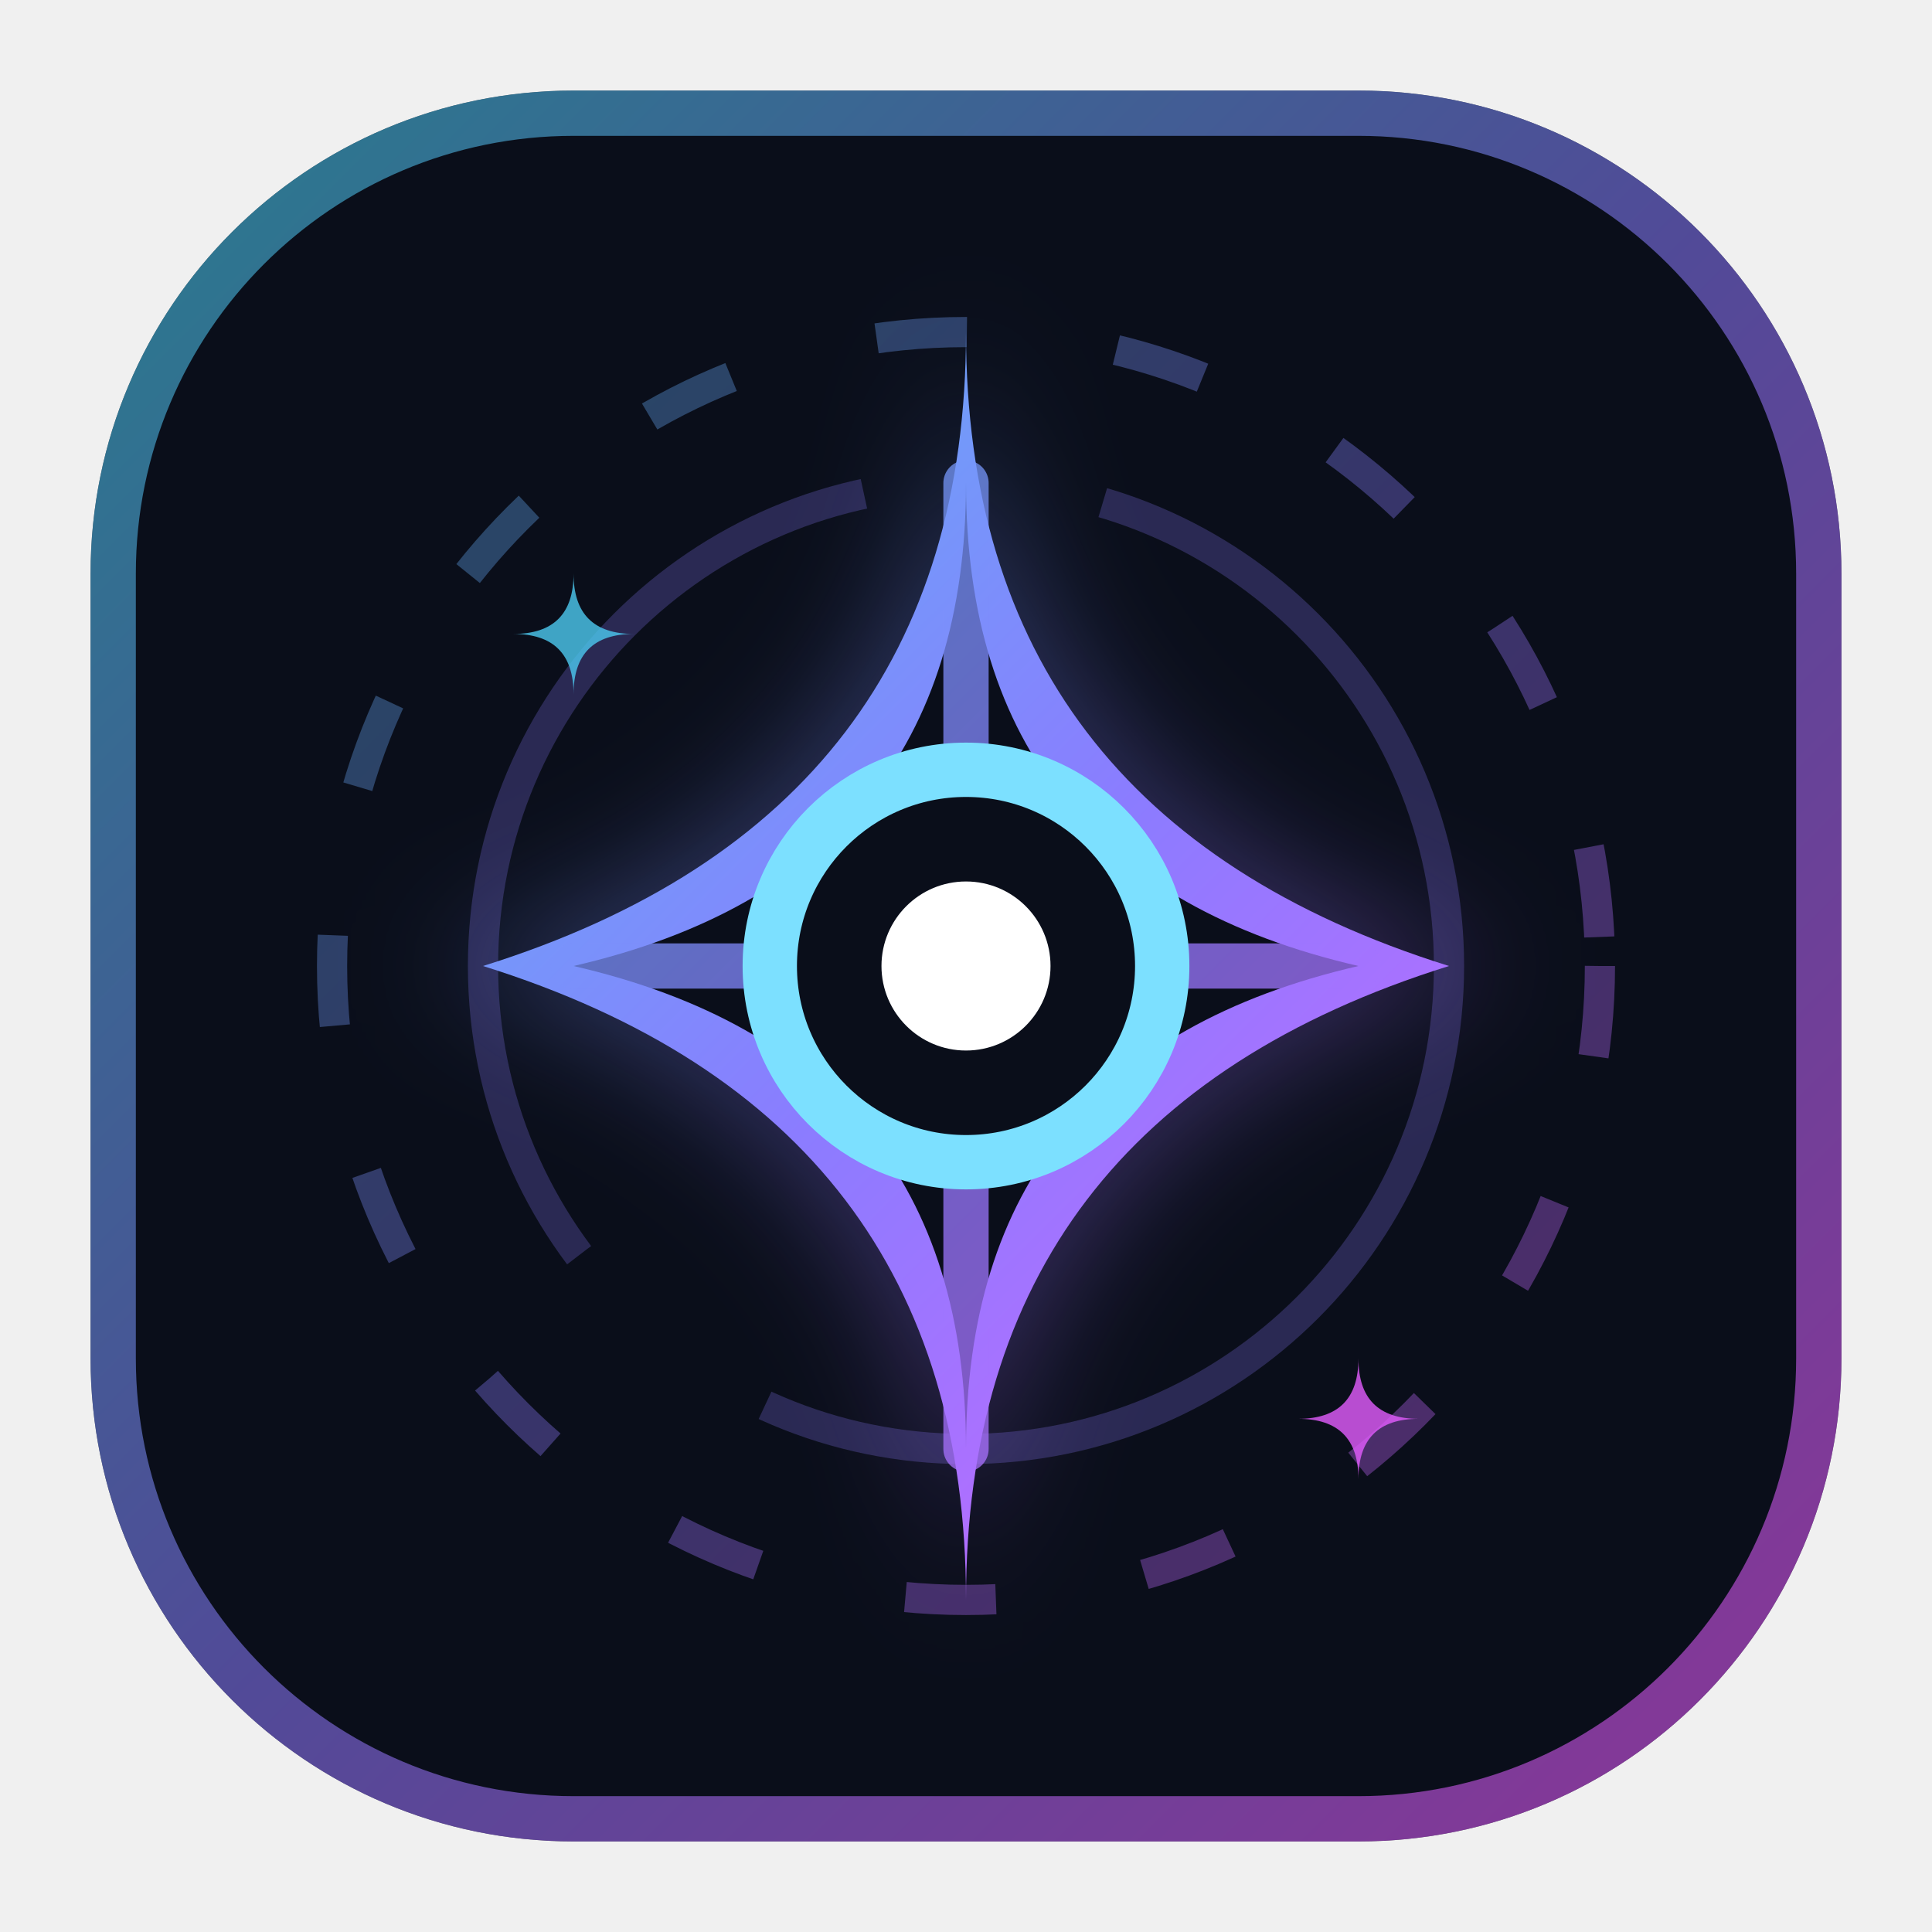
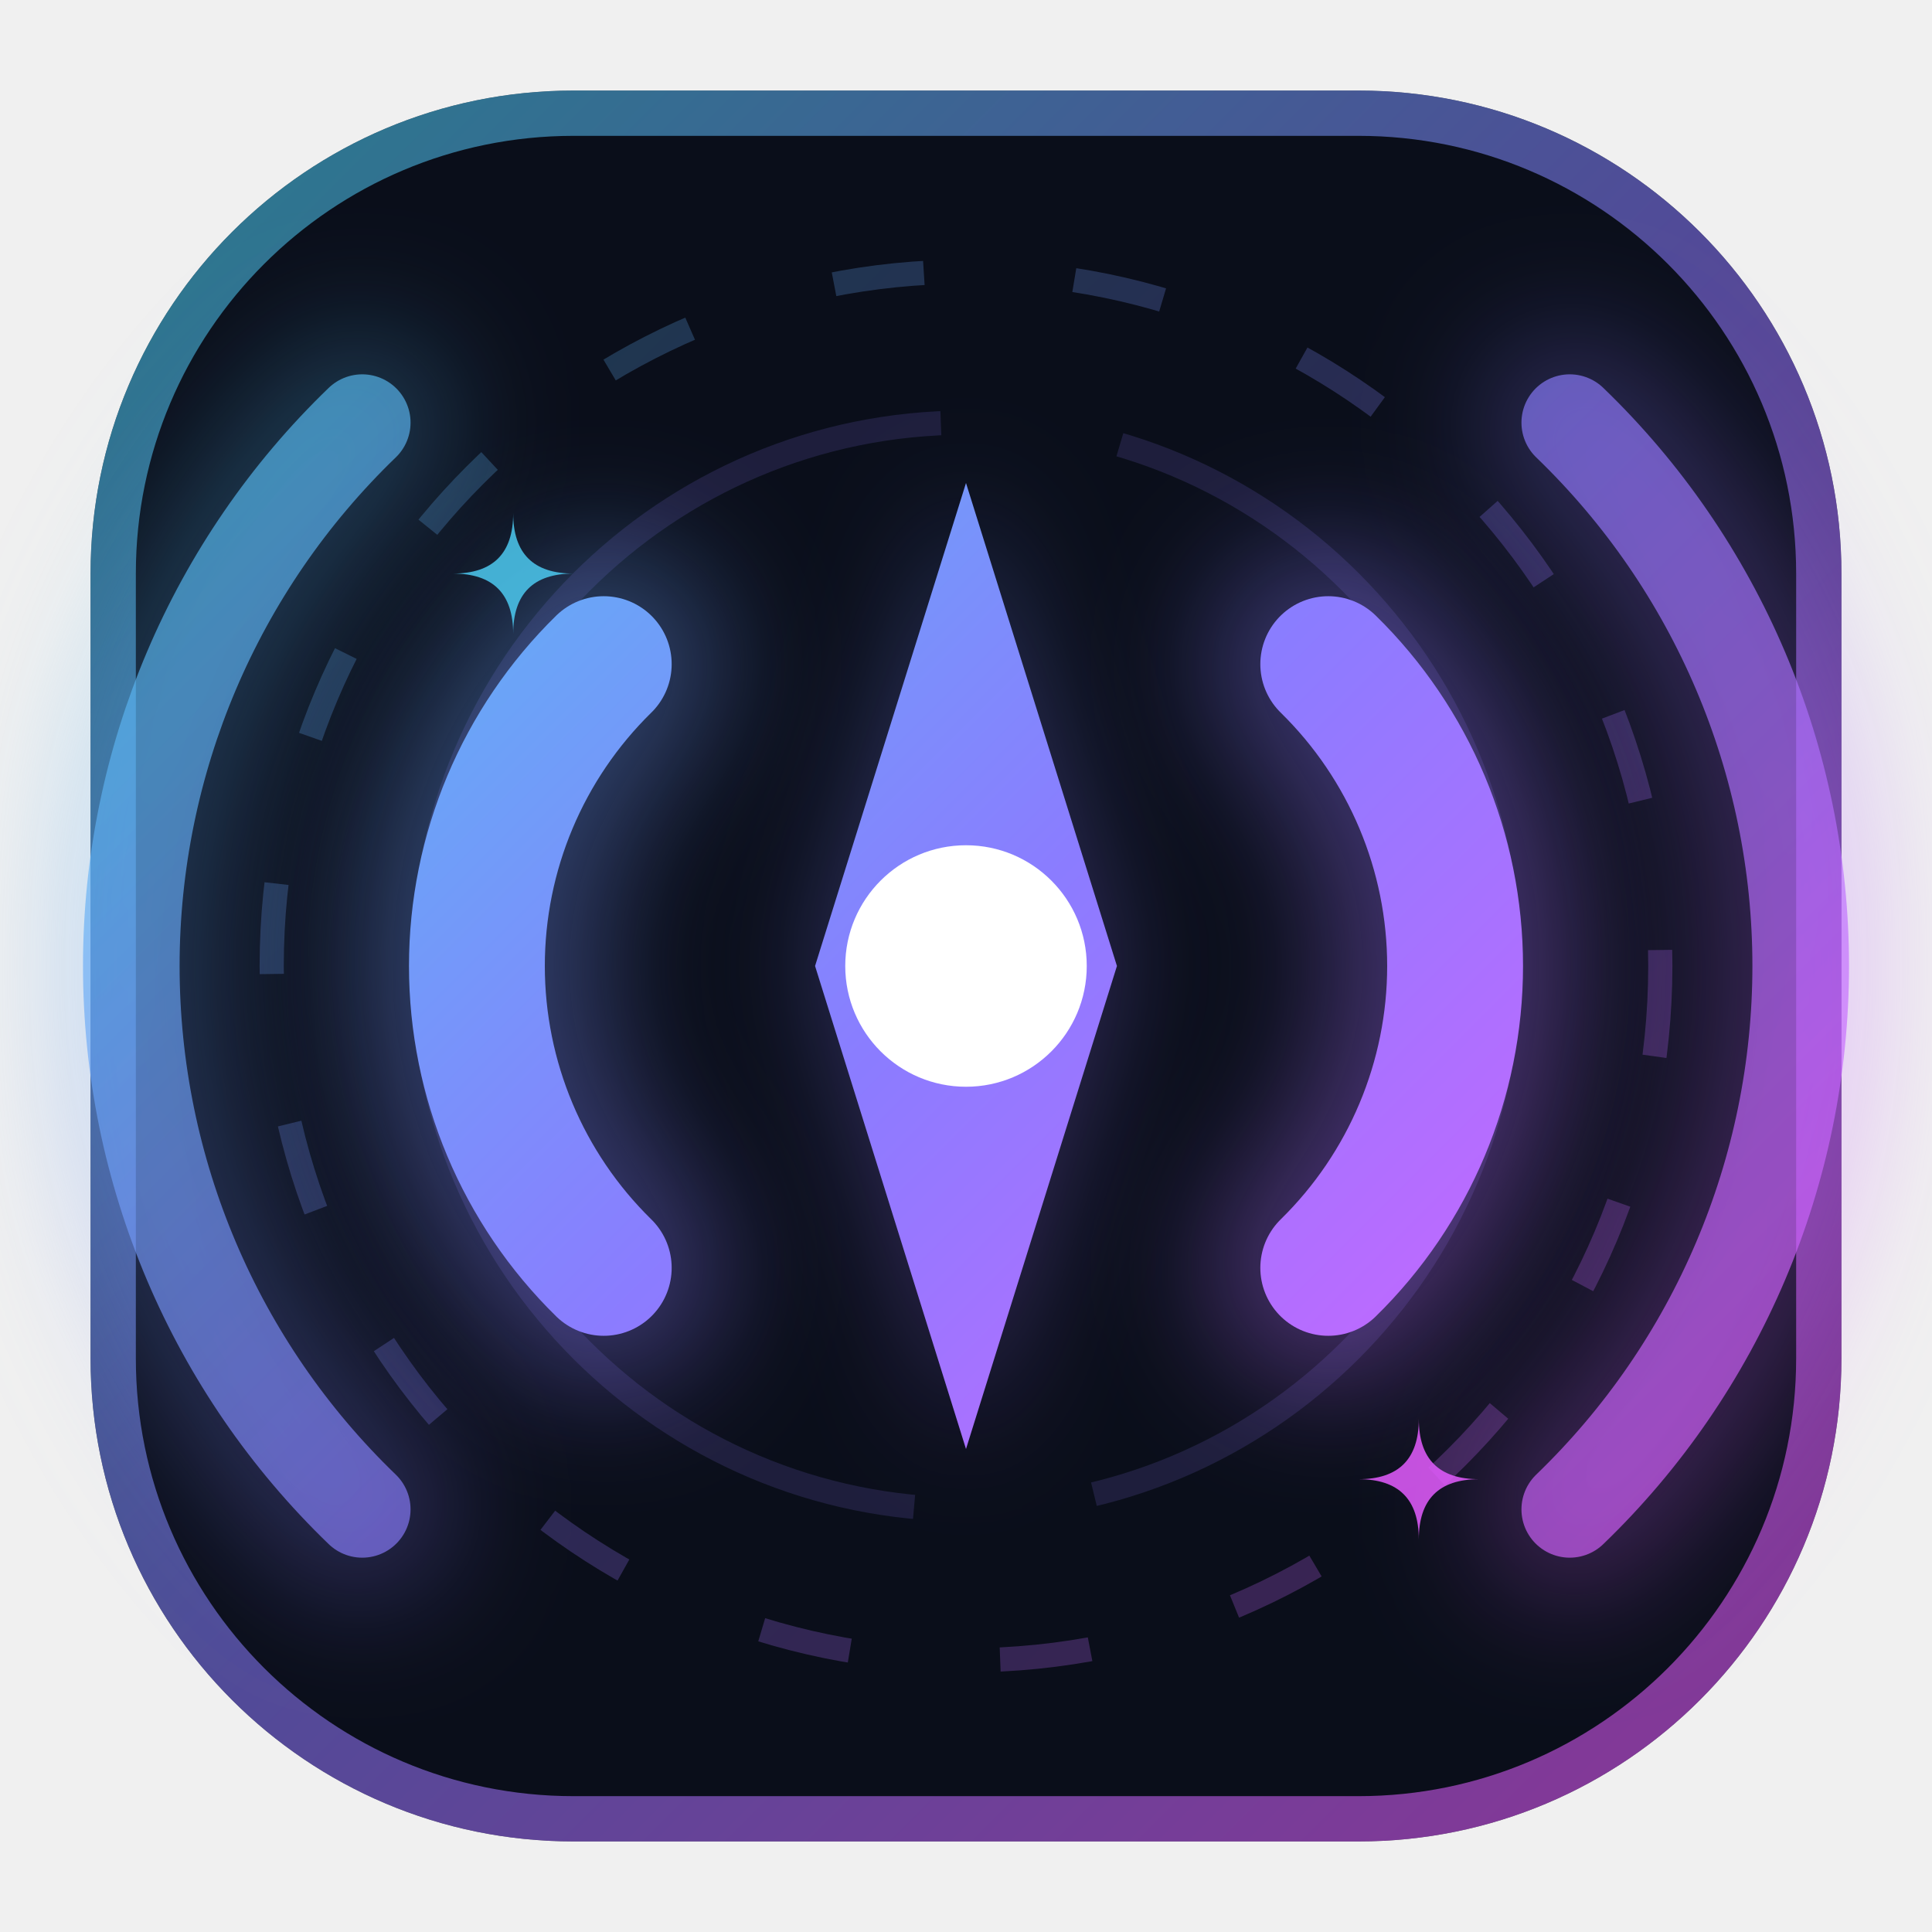
- <svg xmlns="http://www.w3.org/2000/svg" viewBox="0 0 64 64" width="64" height="64" role="img" aria-label="Gacha Ustaad">
+ <svg xmlns="http://www.w3.org/2000/svg" viewBox="0 0 64 64" width="64" height="64" role="img" aria-label="Sitara Goonj">
  <defs>
    <linearGradient id="gu-grad" x1="8" y1="8" x2="56" y2="56" gradientUnits="userSpaceOnUse">
      <stop offset="0" stop-color="#4CC9F0" />
      <stop offset="0.5" stop-color="#8B7CFF" />
      <stop offset="1" stop-color="#E45CFF" />
    </linearGradient>
  </defs>
  <rect x="3" y="3" width="58" height="58" rx="16" fill="#0A0E1A" />
  <rect x="3.75" y="3.75" width="56.5" height="56.5" rx="15.25" fill="none" stroke="url(#gu-grad)" stroke-opacity="0.55" stroke-width="1.5" />
-   <circle cx="32" cy="32" r="21" fill="none" stroke="url(#gu-grad)" stroke-width="1" stroke-dasharray="3 5" opacity="0.35" />
-   <circle cx="32" cy="32" r="16" fill="none" stroke="#8B7CFF" stroke-width="1" opacity="0.25" stroke-dasharray="32 8" />
-   <path d="M32 9 Q32 27 50 32 Q32 37 32 55 Q32 37 14 32 Q32 27 32 9 Z" fill="url(#gu-grad)" opacity="0.3" filter="blur(2px)" />
-   <path d="M32 11 Q32 27 48 32 Q32 37 32 53 Q32 37 16 32 Q32 27 32 11 Z" fill="url(#gu-grad)" />
-   <path d="M32 16 Q32 29 45 32 Q32 35 32 48 Q32 35 19 32 Q32 29 32 16 Z" fill="#0A0E1A" />
-   <line x1="32" y1="16" x2="32" y2="48" stroke="url(#gu-grad)" stroke-width="1.5" opacity="0.75" stroke-linecap="round" />
-   <line x1="19" y1="32" x2="45" y2="32" stroke="url(#gu-grad)" stroke-width="1.5" opacity="0.75" stroke-linecap="round" />
-   <circle cx="32" cy="32" r="6.5" fill="#0A0E1A" stroke="#7CE0FF" stroke-width="1.8" />
-   <circle cx="32" cy="32" r="2.8" fill="#ffffff" />
-   <path d="M19 19 Q19 21 21 21 Q19 21 19 23 Q19 21 17 21 Q19 21 19 19 Z" fill="#4CC9F0" opacity="0.8" />
-   <path d="M45 45 Q45 47 47 47 Q45 47 45 49 Q45 47 43 47 Q45 47 45 45 Z" fill="#E45CFF" opacity="0.8" />
+   <circle cx="32" cy="32" r="23" fill="none" stroke="url(#gu-grad)" stroke-width="0.8" stroke-dasharray="3 5" opacity="0.25" />
+   <circle cx="32" cy="32" r="18" fill="none" stroke="#8B7CFF" stroke-width="0.8" opacity="0.15" stroke-dasharray="24 6" />
+   <path d="M20 22 A 14 14 0 0 0 20 42" stroke="url(#gu-grad)" stroke-width="8" stroke-linecap="round" fill="none" opacity="0.35" filter="blur(2px)" />
+   <path d="M44 22 A 14 14 0 0 1 44 42" stroke="url(#gu-grad)" stroke-width="8" stroke-linecap="round" fill="none" opacity="0.35" filter="blur(2px)" />
+   <path d="M12 14 A 25 25 0 0 0 12 50" stroke="url(#gu-grad)" stroke-width="6.2" stroke-linecap="round" fill="none" opacity="0.25" filter="blur(2px)" />
+   <path d="M52 14 A 25 25 0 0 1 52 50" stroke="url(#gu-grad)" stroke-width="6.2" stroke-linecap="round" fill="none" opacity="0.25" filter="blur(2px)" />
+   <path d="M32 16 L37 32 L32 48 L27 32 Z" fill="url(#gu-grad)" opacity="0.3" filter="blur(2px)" />
+   <path d="M20 22 A 14 14 0 0 0 20 42" stroke="url(#gu-grad)" stroke-width="4.5" stroke-linecap="round" fill="none" />
+   <path d="M44 22 A 14 14 0 0 1 44 42" stroke="url(#gu-grad)" stroke-width="4.5" stroke-linecap="round" fill="none" />
+   <path d="M12 14 A 25 25 0 0 0 12 50" stroke="url(#gu-grad)" stroke-width="3.2" stroke-linecap="round" fill="none" opacity="0.65" />
+   <path d="M52 14 A 25 25 0 0 1 52 50" stroke="url(#gu-grad)" stroke-width="3.2" stroke-linecap="round" fill="none" opacity="0.65" />
+   <path d="M32 16 L37 32 L32 48 L27 32 Z" fill="url(#gu-grad)" />
+   <circle cx="32" cy="32" r="4" fill="#FFFFFF" />
+   <path d="M17 17 Q17 19 19 19 Q17 19 17 21 Q17 19 15 19 Q17 19 17 17 Z" fill="#4CC9F0" opacity="0.85" />
+   <path d="M47 47 Q47 49 49 49 Q47 49 47 51 Q47 49 45 49 Q47 49 47 47 Z" fill="#E45CFF" opacity="0.85" />
</svg>
